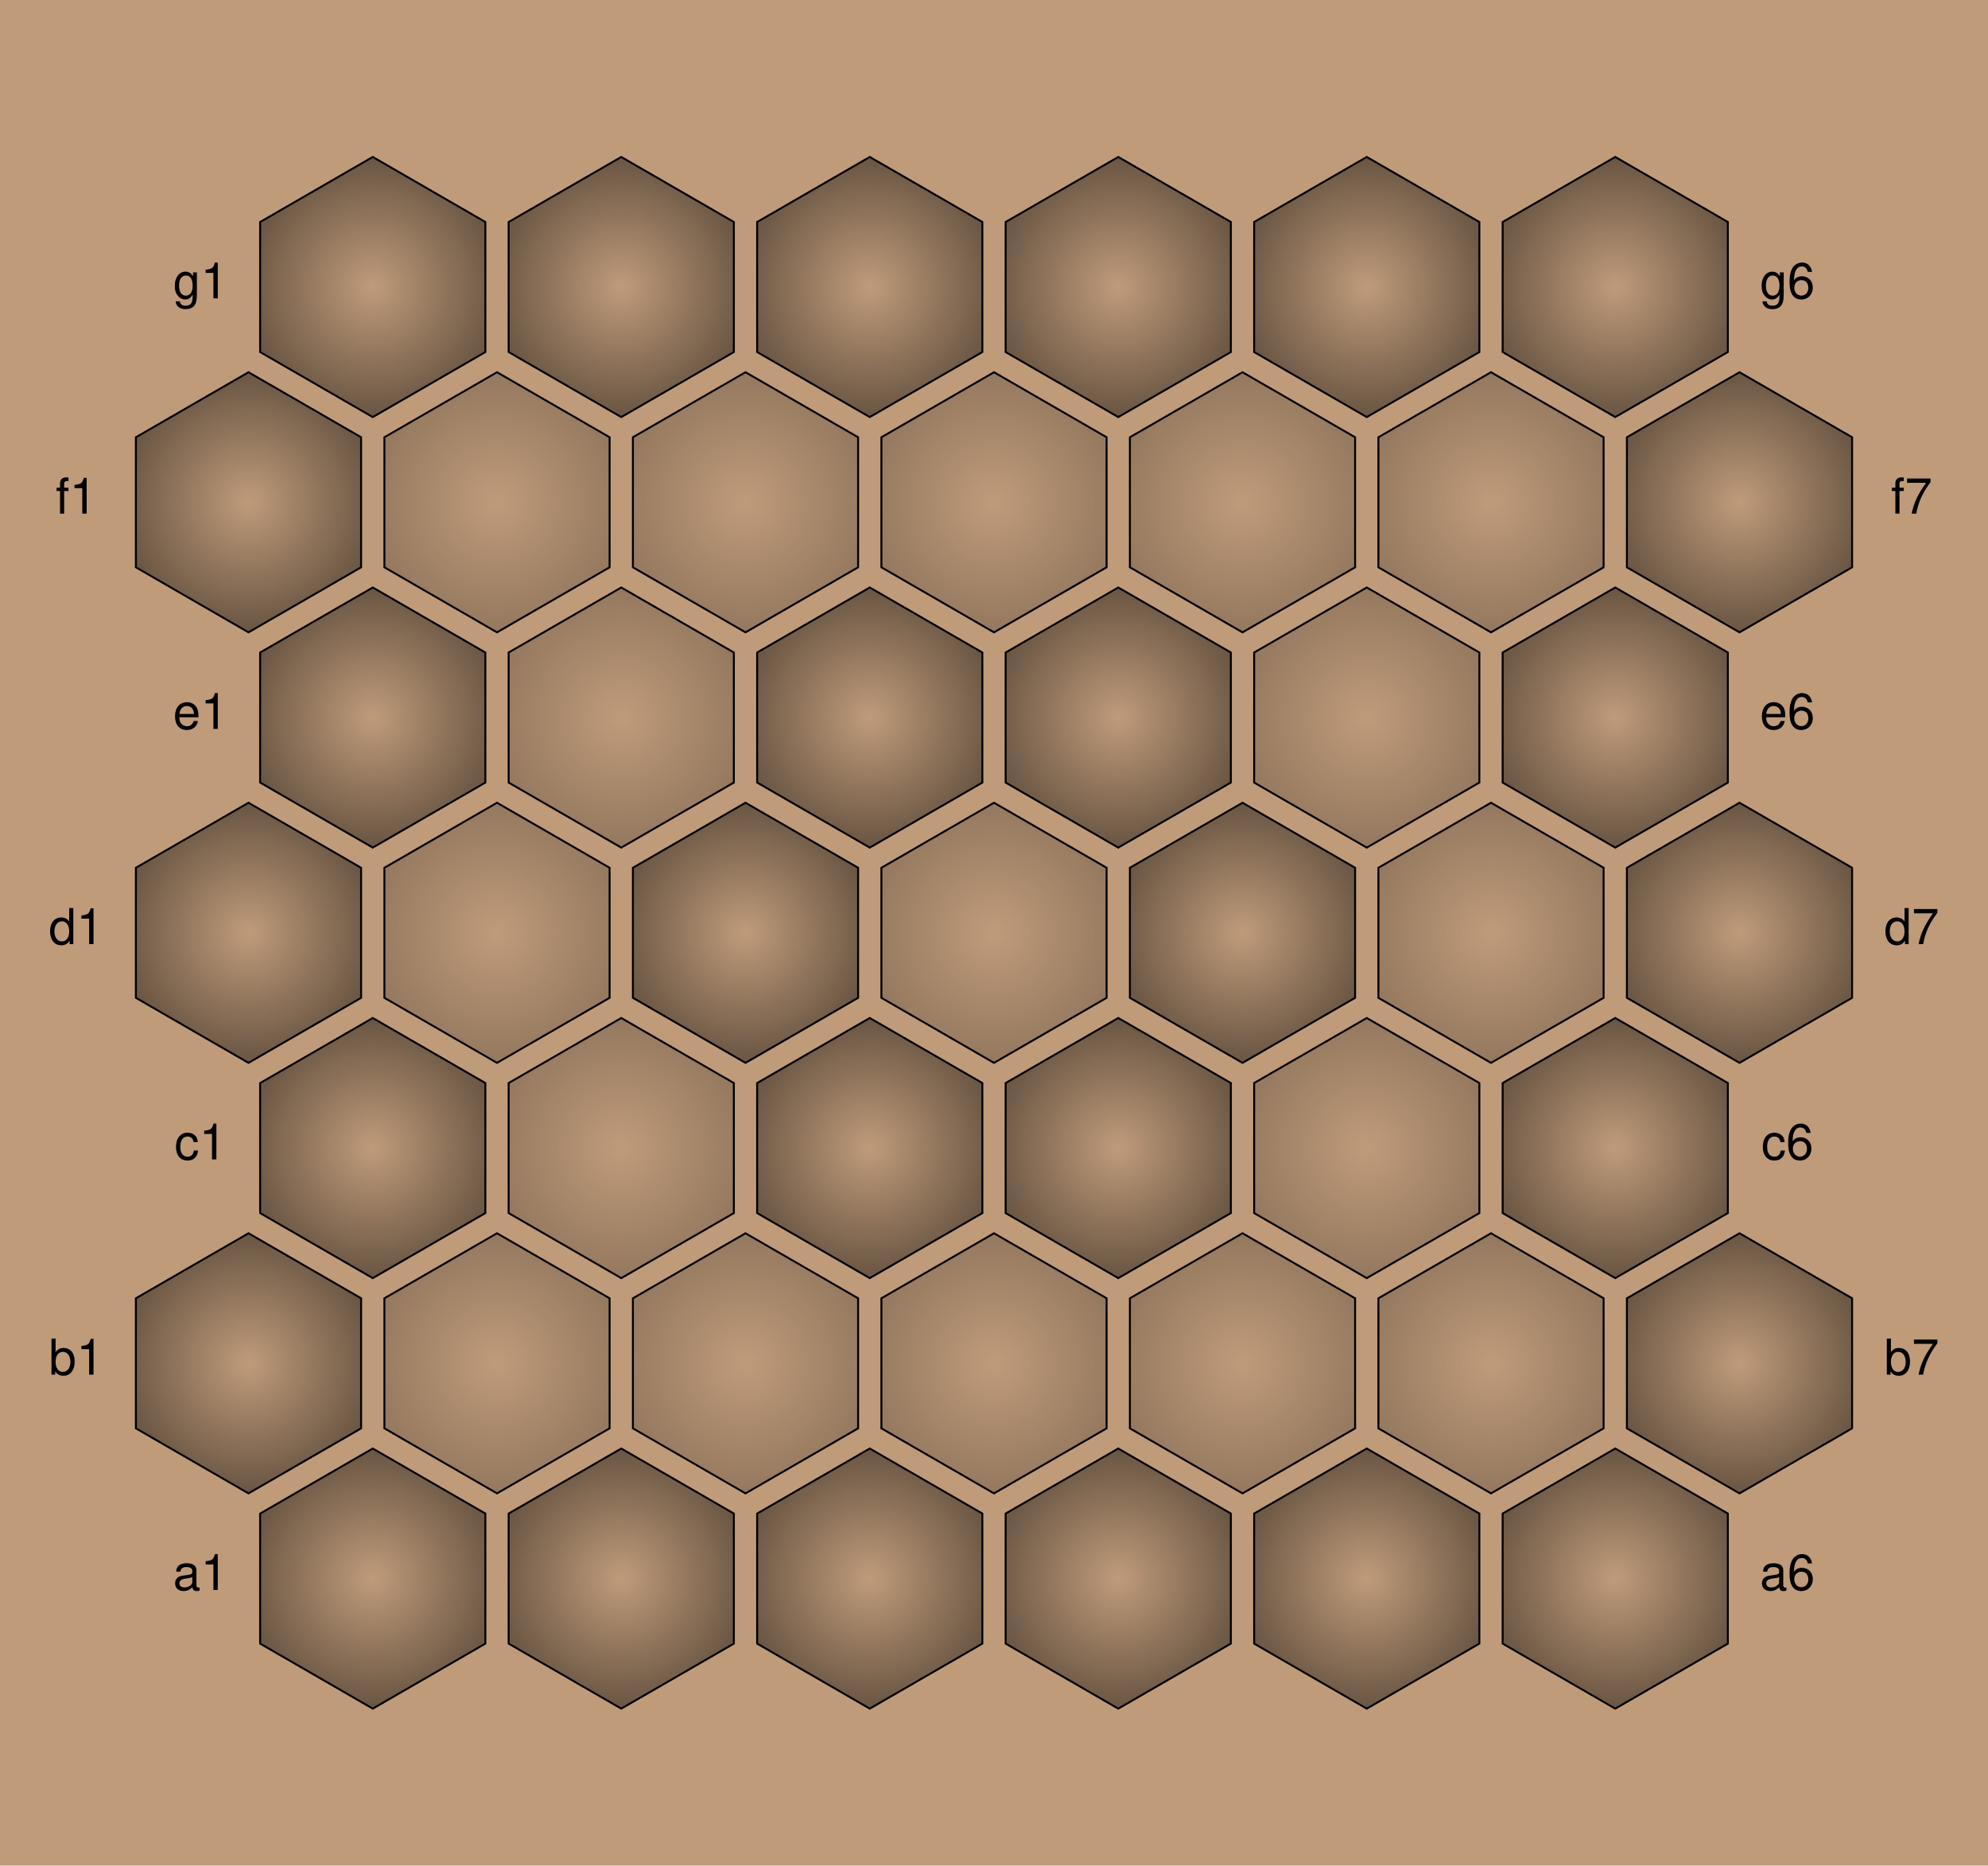
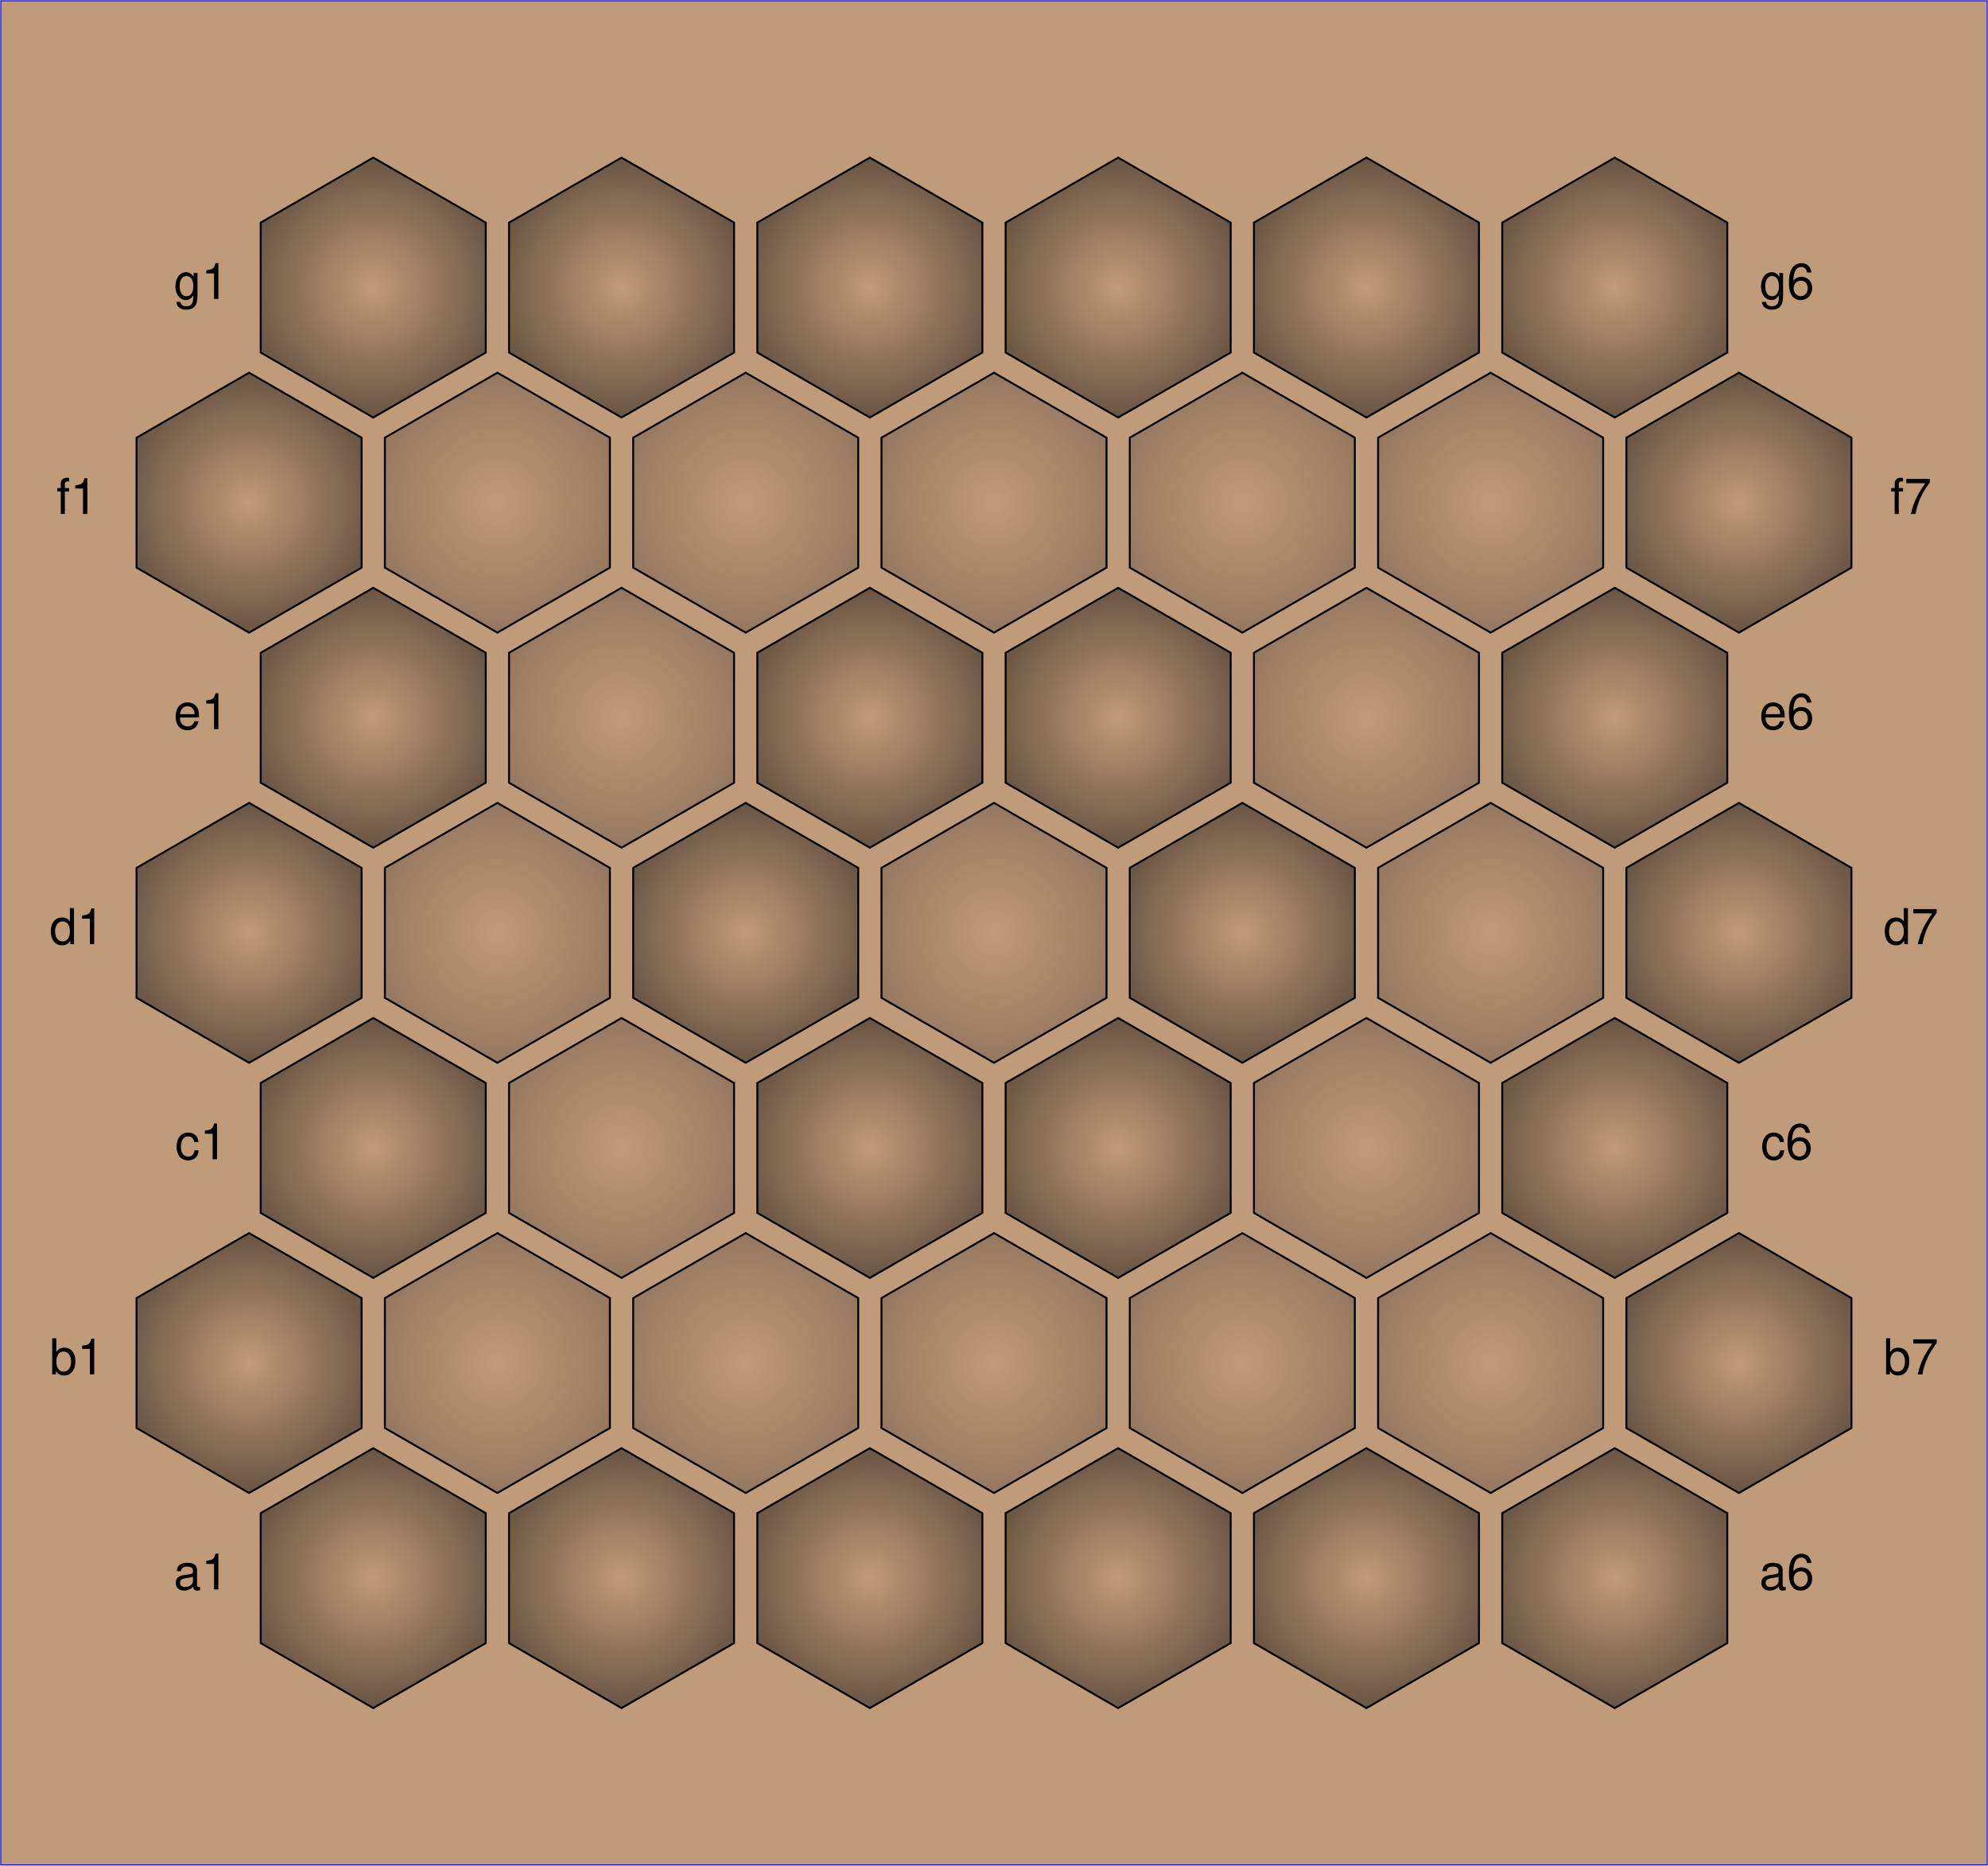
- <svg xmlns="http://www.w3.org/2000/svg" width="25.6cm" height="24.018cm" viewBox="-2048.0 -1921.422 4096 3842.843">
+ <svg xmlns="http://www.w3.org/2000/svg" width="25.62cm" height="24.038cm" viewBox="-2048.0 -1921.521 4096 3843.041">
  <defs>
-     <radialGradient cx="-1280.0" cy="1330.215" r="267.891" gradientUnits="userSpaceOnUse" id="d0">
-       <stop offset="0" stop-color="black" stop-opacity="0.0" />
-       <stop offset="1" stop-color="black" stop-opacity="0.45" />
-     </radialGradient>
-     <radialGradient cx="-768" cy="1330.215" r="267.891" gradientUnits="userSpaceOnUse" id="d1">
-       <stop offset="0" stop-color="black" stop-opacity="0.0" />
-       <stop offset="1" stop-color="black" stop-opacity="0.45" />
-     </radialGradient>
-     <radialGradient cx="-256" cy="1330.215" r="267.891" gradientUnits="userSpaceOnUse" id="d2">
-       <stop offset="0" stop-color="black" stop-opacity="0.0" />
-       <stop offset="1" stop-color="black" stop-opacity="0.45" />
-     </radialGradient>
-     <radialGradient cx="256" cy="1330.215" r="267.891" gradientUnits="userSpaceOnUse" id="d3">
-       <stop offset="0" stop-color="black" stop-opacity="0.0" />
-       <stop offset="1" stop-color="black" stop-opacity="0.45" />
-     </radialGradient>
-     <radialGradient cx="768" cy="1330.215" r="267.891" gradientUnits="userSpaceOnUse" id="d4">
-       <stop offset="0" stop-color="black" stop-opacity="0.0" />
-       <stop offset="1" stop-color="black" stop-opacity="0.45" />
-     </radialGradient>
-     <radialGradient cx="1280" cy="1330.215" r="267.891" gradientUnits="userSpaceOnUse" id="d5">
-       <stop offset="0" stop-color="black" stop-opacity="0.0" />
-       <stop offset="1" stop-color="black" stop-opacity="0.45" />
-     </radialGradient>
-     <radialGradient cx="-1536" cy="886.81" r="267.891" gradientUnits="userSpaceOnUse" id="d6">
-       <stop offset="0" stop-color="black" stop-opacity="0.0" />
-       <stop offset="1" stop-color="black" stop-opacity="0.45" />
-     </radialGradient>
-     <radialGradient cx="-1024" cy="886.81" r="267.891" gradientUnits="userSpaceOnUse" id="d7">
-       <stop offset="0" stop-color="black" stop-opacity="0.0" />
-       <stop offset="1" stop-color="black" stop-opacity="0.225" />
-     </radialGradient>
-     <radialGradient cx="-512.0" cy="886.81" r="267.891" gradientUnits="userSpaceOnUse" id="d8">
-       <stop offset="0" stop-color="black" stop-opacity="0.0" />
-       <stop offset="1" stop-color="black" stop-opacity="0.225" />
-     </radialGradient>
-     <radialGradient cx="-1.1368683772161602e-13" cy="886.81" r="267.891" gradientUnits="userSpaceOnUse" id="d9">
-       <stop offset="0" stop-color="black" stop-opacity="0.0" />
-       <stop offset="1" stop-color="black" stop-opacity="0.225" />
-     </radialGradient>
-     <radialGradient cx="512" cy="886.81" r="267.891" gradientUnits="userSpaceOnUse" id="d10">
-       <stop offset="0" stop-color="black" stop-opacity="0.0" />
-       <stop offset="1" stop-color="black" stop-opacity="0.225" />
-     </radialGradient>
-     <radialGradient cx="1024" cy="886.81" r="267.891" gradientUnits="userSpaceOnUse" id="d11">
-       <stop offset="0" stop-color="black" stop-opacity="0.0" />
-       <stop offset="1" stop-color="black" stop-opacity="0.225" />
-     </radialGradient>
-     <radialGradient cx="1536" cy="886.81" r="267.891" gradientUnits="userSpaceOnUse" id="d12">
-       <stop offset="0" stop-color="black" stop-opacity="0.0" />
-       <stop offset="1" stop-color="black" stop-opacity="0.45" />
-     </radialGradient>
-     <radialGradient cx="-1280" cy="443.405" r="267.891" gradientUnits="userSpaceOnUse" id="d13">
-       <stop offset="0" stop-color="black" stop-opacity="0.0" />
-       <stop offset="1" stop-color="black" stop-opacity="0.45" />
-     </radialGradient>
-     <radialGradient cx="-768" cy="443.405" r="267.891" gradientUnits="userSpaceOnUse" id="d14">
-       <stop offset="0" stop-color="black" stop-opacity="0.0" />
-       <stop offset="1" stop-color="black" stop-opacity="0.225" />
-     </radialGradient>
-     <radialGradient cx="-256.0" cy="443.405" r="267.891" gradientUnits="userSpaceOnUse" id="d15">
-       <stop offset="0" stop-color="black" stop-opacity="0.0" />
-       <stop offset="1" stop-color="black" stop-opacity="0.45" />
-     </radialGradient>
-     <radialGradient cx="256" cy="443.405" r="267.891" gradientUnits="userSpaceOnUse" id="d16">
-       <stop offset="0" stop-color="black" stop-opacity="0.0" />
-       <stop offset="1" stop-color="black" stop-opacity="0.45" />
-     </radialGradient>
-     <radialGradient cx="768" cy="443.405" r="267.891" gradientUnits="userSpaceOnUse" id="d17">
-       <stop offset="0" stop-color="black" stop-opacity="0.0" />
-       <stop offset="1" stop-color="black" stop-opacity="0.225" />
-     </radialGradient>
-     <radialGradient cx="1280" cy="443.405" r="267.891" gradientUnits="userSpaceOnUse" id="d18">
-       <stop offset="0" stop-color="black" stop-opacity="0.0" />
-       <stop offset="1" stop-color="black" stop-opacity="0.45" />
-     </radialGradient>
-     <radialGradient cx="-1536" cy="0.0" r="267.891" gradientUnits="userSpaceOnUse" id="d19">
-       <stop offset="0" stop-color="black" stop-opacity="0.0" />
-       <stop offset="1" stop-color="black" stop-opacity="0.45" />
-     </radialGradient>
-     <radialGradient cx="-1024" cy="0.0" r="267.891" gradientUnits="userSpaceOnUse" id="d20">
-       <stop offset="0" stop-color="black" stop-opacity="0.0" />
-       <stop offset="1" stop-color="black" stop-opacity="0.225" />
-     </radialGradient>
-     <radialGradient cx="-512" cy="0.0" r="267.891" gradientUnits="userSpaceOnUse" id="d21">
-       <stop offset="0" stop-color="black" stop-opacity="0.0" />
-       <stop offset="1" stop-color="black" stop-opacity="0.45" />
-     </radialGradient>
-     <radialGradient cx="0.0" cy="0.0" r="267.891" gradientUnits="userSpaceOnUse" id="d22">
-       <stop offset="0" stop-color="black" stop-opacity="0.0" />
-       <stop offset="1" stop-color="black" stop-opacity="0.225" />
-     </radialGradient>
-     <radialGradient cx="512" cy="0.0" r="267.891" gradientUnits="userSpaceOnUse" id="d23">
-       <stop offset="0" stop-color="black" stop-opacity="0.0" />
-       <stop offset="1" stop-color="black" stop-opacity="0.45" />
-     </radialGradient>
-     <radialGradient cx="1024" cy="0.0" r="267.891" gradientUnits="userSpaceOnUse" id="d24">
-       <stop offset="0" stop-color="black" stop-opacity="0.0" />
-       <stop offset="1" stop-color="black" stop-opacity="0.225" />
-     </radialGradient>
-     <radialGradient cx="1536" cy="0.0" r="267.891" gradientUnits="userSpaceOnUse" id="d25">
-       <stop offset="0" stop-color="black" stop-opacity="0.0" />
-       <stop offset="1" stop-color="black" stop-opacity="0.45" />
-     </radialGradient>
-     <radialGradient cx="-1280" cy="-443.405" r="267.891" gradientUnits="userSpaceOnUse" id="d26">
-       <stop offset="0" stop-color="black" stop-opacity="0.0" />
-       <stop offset="1" stop-color="black" stop-opacity="0.45" />
-     </radialGradient>
-     <radialGradient cx="-768" cy="-443.405" r="267.891" gradientUnits="userSpaceOnUse" id="d27">
-       <stop offset="0" stop-color="black" stop-opacity="0.0" />
-       <stop offset="1" stop-color="black" stop-opacity="0.225" />
-     </radialGradient>
-     <radialGradient cx="-256" cy="-443.405" r="267.891" gradientUnits="userSpaceOnUse" id="d28">
-       <stop offset="0" stop-color="black" stop-opacity="0.0" />
-       <stop offset="1" stop-color="black" stop-opacity="0.45" />
-     </radialGradient>
-     <radialGradient cx="256.0" cy="-443.405" r="267.891" gradientUnits="userSpaceOnUse" id="d29">
-       <stop offset="0" stop-color="black" stop-opacity="0.0" />
-       <stop offset="1" stop-color="black" stop-opacity="0.45" />
-     </radialGradient>
-     <radialGradient cx="768" cy="-443.405" r="267.891" gradientUnits="userSpaceOnUse" id="d30">
-       <stop offset="0" stop-color="black" stop-opacity="0.0" />
-       <stop offset="1" stop-color="black" stop-opacity="0.225" />
-     </radialGradient>
-     <radialGradient cx="1280" cy="-443.405" r="267.891" gradientUnits="userSpaceOnUse" id="d31">
-       <stop offset="0" stop-color="black" stop-opacity="0.0" />
-       <stop offset="1" stop-color="black" stop-opacity="0.45" />
-     </radialGradient>
-     <radialGradient cx="-1536" cy="-886.81" r="267.891" gradientUnits="userSpaceOnUse" id="d32">
-       <stop offset="0" stop-color="black" stop-opacity="0.0" />
-       <stop offset="1" stop-color="black" stop-opacity="0.45" />
-     </radialGradient>
-     <radialGradient cx="-1024" cy="-886.81" r="267.891" gradientUnits="userSpaceOnUse" id="d33">
-       <stop offset="0" stop-color="black" stop-opacity="0.0" />
-       <stop offset="1" stop-color="black" stop-opacity="0.225" />
-     </radialGradient>
-     <radialGradient cx="-512" cy="-886.81" r="267.891" gradientUnits="userSpaceOnUse" id="d34">
-       <stop offset="0" stop-color="black" stop-opacity="0.0" />
-       <stop offset="1" stop-color="black" stop-opacity="0.225" />
-     </radialGradient>
-     <radialGradient cx="1.1368683772161602e-13" cy="-886.81" r="267.891" gradientUnits="userSpaceOnUse" id="d35">
-       <stop offset="0" stop-color="black" stop-opacity="0.0" />
-       <stop offset="1" stop-color="black" stop-opacity="0.225" />
-     </radialGradient>
-     <radialGradient cx="512.0" cy="-886.81" r="267.891" gradientUnits="userSpaceOnUse" id="d36">
-       <stop offset="0" stop-color="black" stop-opacity="0.0" />
-       <stop offset="1" stop-color="black" stop-opacity="0.225" />
-     </radialGradient>
-     <radialGradient cx="1024" cy="-886.81" r="267.891" gradientUnits="userSpaceOnUse" id="d37">
-       <stop offset="0" stop-color="black" stop-opacity="0.0" />
-       <stop offset="1" stop-color="black" stop-opacity="0.225" />
-     </radialGradient>
-     <radialGradient cx="1536" cy="-886.81" r="267.891" gradientUnits="userSpaceOnUse" id="d38">
-       <stop offset="0" stop-color="black" stop-opacity="0.0" />
-       <stop offset="1" stop-color="black" stop-opacity="0.45" />
-     </radialGradient>
-     <radialGradient cx="-1280" cy="-1330.215" r="267.891" gradientUnits="userSpaceOnUse" id="d39">
-       <stop offset="0" stop-color="black" stop-opacity="0.0" />
-       <stop offset="1" stop-color="black" stop-opacity="0.45" />
-     </radialGradient>
-     <radialGradient cx="-768" cy="-1330.215" r="267.891" gradientUnits="userSpaceOnUse" id="d40">
-       <stop offset="0" stop-color="black" stop-opacity="0.0" />
-       <stop offset="1" stop-color="black" stop-opacity="0.45" />
-     </radialGradient>
-     <radialGradient cx="-256" cy="-1330.215" r="267.891" gradientUnits="userSpaceOnUse" id="d41">
-       <stop offset="0" stop-color="black" stop-opacity="0.0" />
-       <stop offset="1" stop-color="black" stop-opacity="0.45" />
-     </radialGradient>
-     <radialGradient cx="256" cy="-1330.215" r="267.891" gradientUnits="userSpaceOnUse" id="d42">
-       <stop offset="0" stop-color="black" stop-opacity="0.0" />
-       <stop offset="1" stop-color="black" stop-opacity="0.45" />
-     </radialGradient>
-     <radialGradient cx="768" cy="-1330.215" r="267.891" gradientUnits="userSpaceOnUse" id="d43">
-       <stop offset="0" stop-color="black" stop-opacity="0.0" />
-       <stop offset="1" stop-color="black" stop-opacity="0.45" />
-     </radialGradient>
-     <radialGradient cx="1280.0" cy="-1330.215" r="267.891" gradientUnits="userSpaceOnUse" id="d44">
-       <stop offset="0" stop-color="black" stop-opacity="0.0" />
-       <stop offset="1" stop-color="black" stop-opacity="0.45" />
+     <radialGradient cx="-1279.001" cy="1329.177" r="267.681" gradientUnits="userSpaceOnUse" id="d0">
+       <stop offset="0" stop-color="rgb(0,0,0)" stop-opacity="0.0" />
+       <stop offset="1" stop-color="rgb(0,0,0)" stop-opacity="0.45" />
+     </radialGradient>
+     <radialGradient cx="-767.4" cy="1329.177" r="267.681" gradientUnits="userSpaceOnUse" id="d1">
+       <stop offset="0" stop-color="rgb(0,0,0)" stop-opacity="0.0" />
+       <stop offset="1" stop-color="rgb(0,0,0)" stop-opacity="0.45" />
+     </radialGradient>
+     <radialGradient cx="-255.8" cy="1329.177" r="267.681" gradientUnits="userSpaceOnUse" id="d2">
+       <stop offset="0" stop-color="rgb(0,0,0)" stop-opacity="0.0" />
+       <stop offset="1" stop-color="rgb(0,0,0)" stop-opacity="0.45" />
+     </radialGradient>
+     <radialGradient cx="255.8" cy="1329.177" r="267.681" gradientUnits="userSpaceOnUse" id="d3">
+       <stop offset="0" stop-color="rgb(0,0,0)" stop-opacity="0.0" />
+       <stop offset="1" stop-color="rgb(0,0,0)" stop-opacity="0.45" />
+     </radialGradient>
+     <radialGradient cx="767.4" cy="1329.177" r="267.681" gradientUnits="userSpaceOnUse" id="d4">
+       <stop offset="0" stop-color="rgb(0,0,0)" stop-opacity="0.0" />
+       <stop offset="1" stop-color="rgb(0,0,0)" stop-opacity="0.45" />
+     </radialGradient>
+     <radialGradient cx="1279.001" cy="1329.177" r="267.681" gradientUnits="userSpaceOnUse" id="d5">
+       <stop offset="0" stop-color="rgb(0,0,0)" stop-opacity="0.0" />
+       <stop offset="1" stop-color="rgb(0,0,0)" stop-opacity="0.45" />
+     </radialGradient>
+     <radialGradient cx="-1534.801" cy="886.118" r="267.681" gradientUnits="userSpaceOnUse" id="d6">
+       <stop offset="0" stop-color="rgb(0,0,0)" stop-opacity="0.0" />
+       <stop offset="1" stop-color="rgb(0,0,0)" stop-opacity="0.45" />
+     </radialGradient>
+     <radialGradient cx="-1023.201" cy="886.118" r="267.681" gradientUnits="userSpaceOnUse" id="d7">
+       <stop offset="0" stop-color="rgb(0,0,0)" stop-opacity="0.0" />
+       <stop offset="1" stop-color="rgb(0,0,0)" stop-opacity="0.225" />
+     </radialGradient>
+     <radialGradient cx="-511.6" cy="886.118" r="267.681" gradientUnits="userSpaceOnUse" id="d8">
+       <stop offset="0" stop-color="rgb(0,0,0)" stop-opacity="0.0" />
+       <stop offset="1" stop-color="rgb(0,0,0)" stop-opacity="0.225" />
+     </radialGradient>
+     <radialGradient cx="-1.1359808921441725e-13" cy="886.118" r="267.681" gradientUnits="userSpaceOnUse" id="d9">
+       <stop offset="0" stop-color="rgb(0,0,0)" stop-opacity="0.0" />
+       <stop offset="1" stop-color="rgb(0,0,0)" stop-opacity="0.225" />
+     </radialGradient>
+     <radialGradient cx="511.6" cy="886.118" r="267.681" gradientUnits="userSpaceOnUse" id="d10">
+       <stop offset="0" stop-color="rgb(0,0,0)" stop-opacity="0.0" />
+       <stop offset="1" stop-color="rgb(0,0,0)" stop-opacity="0.225" />
+     </radialGradient>
+     <radialGradient cx="1023.201" cy="886.118" r="267.681" gradientUnits="userSpaceOnUse" id="d11">
+       <stop offset="0" stop-color="rgb(0,0,0)" stop-opacity="0.0" />
+       <stop offset="1" stop-color="rgb(0,0,0)" stop-opacity="0.225" />
+     </radialGradient>
+     <radialGradient cx="1534.801" cy="886.118" r="267.681" gradientUnits="userSpaceOnUse" id="d12">
+       <stop offset="0" stop-color="rgb(0,0,0)" stop-opacity="0.0" />
+       <stop offset="1" stop-color="rgb(0,0,0)" stop-opacity="0.45" />
+     </radialGradient>
+     <radialGradient cx="-1279.001" cy="443.059" r="267.681" gradientUnits="userSpaceOnUse" id="d13">
+       <stop offset="0" stop-color="rgb(0,0,0)" stop-opacity="0.0" />
+       <stop offset="1" stop-color="rgb(0,0,0)" stop-opacity="0.45" />
+     </radialGradient>
+     <radialGradient cx="-767.4" cy="443.059" r="267.681" gradientUnits="userSpaceOnUse" id="d14">
+       <stop offset="0" stop-color="rgb(0,0,0)" stop-opacity="0.0" />
+       <stop offset="1" stop-color="rgb(0,0,0)" stop-opacity="0.225" />
+     </radialGradient>
+     <radialGradient cx="-255.8" cy="443.059" r="267.681" gradientUnits="userSpaceOnUse" id="d15">
+       <stop offset="0" stop-color="rgb(0,0,0)" stop-opacity="0.0" />
+       <stop offset="1" stop-color="rgb(0,0,0)" stop-opacity="0.45" />
+     </radialGradient>
+     <radialGradient cx="255.8" cy="443.059" r="267.681" gradientUnits="userSpaceOnUse" id="d16">
+       <stop offset="0" stop-color="rgb(0,0,0)" stop-opacity="0.0" />
+       <stop offset="1" stop-color="rgb(0,0,0)" stop-opacity="0.45" />
+     </radialGradient>
+     <radialGradient cx="767.4" cy="443.059" r="267.681" gradientUnits="userSpaceOnUse" id="d17">
+       <stop offset="0" stop-color="rgb(0,0,0)" stop-opacity="0.0" />
+       <stop offset="1" stop-color="rgb(0,0,0)" stop-opacity="0.225" />
+     </radialGradient>
+     <radialGradient cx="1279.001" cy="443.059" r="267.681" gradientUnits="userSpaceOnUse" id="d18">
+       <stop offset="0" stop-color="rgb(0,0,0)" stop-opacity="0.0" />
+       <stop offset="1" stop-color="rgb(0,0,0)" stop-opacity="0.45" />
+     </radialGradient>
+     <radialGradient cx="-1534.801" cy="0.0" r="267.681" gradientUnits="userSpaceOnUse" id="d19">
+       <stop offset="0" stop-color="rgb(0,0,0)" stop-opacity="0.0" />
+       <stop offset="1" stop-color="rgb(0,0,0)" stop-opacity="0.45" />
+     </radialGradient>
+     <radialGradient cx="-1023.201" cy="0.0" r="267.681" gradientUnits="userSpaceOnUse" id="d20">
+       <stop offset="0" stop-color="rgb(0,0,0)" stop-opacity="0.0" />
+       <stop offset="1" stop-color="rgb(0,0,0)" stop-opacity="0.225" />
+     </radialGradient>
+     <radialGradient cx="-511.6" cy="0.0" r="267.681" gradientUnits="userSpaceOnUse" id="d21">
+       <stop offset="0" stop-color="rgb(0,0,0)" stop-opacity="0.0" />
+       <stop offset="1" stop-color="rgb(0,0,0)" stop-opacity="0.45" />
+     </radialGradient>
+     <radialGradient cx="0.0" cy="0.0" r="267.681" gradientUnits="userSpaceOnUse" id="d22">
+       <stop offset="0" stop-color="rgb(0,0,0)" stop-opacity="0.0" />
+       <stop offset="1" stop-color="rgb(0,0,0)" stop-opacity="0.225" />
+     </radialGradient>
+     <radialGradient cx="511.6" cy="0.0" r="267.681" gradientUnits="userSpaceOnUse" id="d23">
+       <stop offset="0" stop-color="rgb(0,0,0)" stop-opacity="0.0" />
+       <stop offset="1" stop-color="rgb(0,0,0)" stop-opacity="0.45" />
+     </radialGradient>
+     <radialGradient cx="1023.201" cy="0.0" r="267.681" gradientUnits="userSpaceOnUse" id="d24">
+       <stop offset="0" stop-color="rgb(0,0,0)" stop-opacity="0.0" />
+       <stop offset="1" stop-color="rgb(0,0,0)" stop-opacity="0.225" />
+     </radialGradient>
+     <radialGradient cx="1534.801" cy="0.0" r="267.681" gradientUnits="userSpaceOnUse" id="d25">
+       <stop offset="0" stop-color="rgb(0,0,0)" stop-opacity="0.0" />
+       <stop offset="1" stop-color="rgb(0,0,0)" stop-opacity="0.45" />
+     </radialGradient>
+     <radialGradient cx="-1279.001" cy="-443.059" r="267.681" gradientUnits="userSpaceOnUse" id="d26">
+       <stop offset="0" stop-color="rgb(0,0,0)" stop-opacity="0.0" />
+       <stop offset="1" stop-color="rgb(0,0,0)" stop-opacity="0.45" />
+     </radialGradient>
+     <radialGradient cx="-767.4" cy="-443.059" r="267.681" gradientUnits="userSpaceOnUse" id="d27">
+       <stop offset="0" stop-color="rgb(0,0,0)" stop-opacity="0.0" />
+       <stop offset="1" stop-color="rgb(0,0,0)" stop-opacity="0.225" />
+     </radialGradient>
+     <radialGradient cx="-255.8" cy="-443.059" r="267.681" gradientUnits="userSpaceOnUse" id="d28">
+       <stop offset="0" stop-color="rgb(0,0,0)" stop-opacity="0.0" />
+       <stop offset="1" stop-color="rgb(0,0,0)" stop-opacity="0.45" />
+     </radialGradient>
+     <radialGradient cx="255.8" cy="-443.059" r="267.681" gradientUnits="userSpaceOnUse" id="d29">
+       <stop offset="0" stop-color="rgb(0,0,0)" stop-opacity="0.0" />
+       <stop offset="1" stop-color="rgb(0,0,0)" stop-opacity="0.45" />
+     </radialGradient>
+     <radialGradient cx="767.4" cy="-443.059" r="267.681" gradientUnits="userSpaceOnUse" id="d30">
+       <stop offset="0" stop-color="rgb(0,0,0)" stop-opacity="0.0" />
+       <stop offset="1" stop-color="rgb(0,0,0)" stop-opacity="0.225" />
+     </radialGradient>
+     <radialGradient cx="1279.001" cy="-443.059" r="267.681" gradientUnits="userSpaceOnUse" id="d31">
+       <stop offset="0" stop-color="rgb(0,0,0)" stop-opacity="0.0" />
+       <stop offset="1" stop-color="rgb(0,0,0)" stop-opacity="0.45" />
+     </radialGradient>
+     <radialGradient cx="-1534.801" cy="-886.118" r="267.681" gradientUnits="userSpaceOnUse" id="d32">
+       <stop offset="0" stop-color="rgb(0,0,0)" stop-opacity="0.0" />
+       <stop offset="1" stop-color="rgb(0,0,0)" stop-opacity="0.45" />
+     </radialGradient>
+     <radialGradient cx="-1023.201" cy="-886.118" r="267.681" gradientUnits="userSpaceOnUse" id="d33">
+       <stop offset="0" stop-color="rgb(0,0,0)" stop-opacity="0.0" />
+       <stop offset="1" stop-color="rgb(0,0,0)" stop-opacity="0.225" />
+     </radialGradient>
+     <radialGradient cx="-511.6" cy="-886.118" r="267.681" gradientUnits="userSpaceOnUse" id="d34">
+       <stop offset="0" stop-color="rgb(0,0,0)" stop-opacity="0.0" />
+       <stop offset="1" stop-color="rgb(0,0,0)" stop-opacity="0.225" />
+     </radialGradient>
+     <radialGradient cx="1.1359808921441725e-13" cy="-886.118" r="267.681" gradientUnits="userSpaceOnUse" id="d35">
+       <stop offset="0" stop-color="rgb(0,0,0)" stop-opacity="0.0" />
+       <stop offset="1" stop-color="rgb(0,0,0)" stop-opacity="0.225" />
+     </radialGradient>
+     <radialGradient cx="511.6" cy="-886.118" r="267.681" gradientUnits="userSpaceOnUse" id="d36">
+       <stop offset="0" stop-color="rgb(0,0,0)" stop-opacity="0.0" />
+       <stop offset="1" stop-color="rgb(0,0,0)" stop-opacity="0.225" />
+     </radialGradient>
+     <radialGradient cx="1023.201" cy="-886.118" r="267.681" gradientUnits="userSpaceOnUse" id="d37">
+       <stop offset="0" stop-color="rgb(0,0,0)" stop-opacity="0.0" />
+       <stop offset="1" stop-color="rgb(0,0,0)" stop-opacity="0.225" />
+     </radialGradient>
+     <radialGradient cx="1534.801" cy="-886.118" r="267.681" gradientUnits="userSpaceOnUse" id="d38">
+       <stop offset="0" stop-color="rgb(0,0,0)" stop-opacity="0.0" />
+       <stop offset="1" stop-color="rgb(0,0,0)" stop-opacity="0.45" />
+     </radialGradient>
+     <radialGradient cx="-1279.001" cy="-1329.177" r="267.681" gradientUnits="userSpaceOnUse" id="d39">
+       <stop offset="0" stop-color="rgb(0,0,0)" stop-opacity="0.0" />
+       <stop offset="1" stop-color="rgb(0,0,0)" stop-opacity="0.45" />
+     </radialGradient>
+     <radialGradient cx="-767.4" cy="-1329.177" r="267.681" gradientUnits="userSpaceOnUse" id="d40">
+       <stop offset="0" stop-color="rgb(0,0,0)" stop-opacity="0.0" />
+       <stop offset="1" stop-color="rgb(0,0,0)" stop-opacity="0.45" />
+     </radialGradient>
+     <radialGradient cx="-255.8" cy="-1329.177" r="267.681" gradientUnits="userSpaceOnUse" id="d41">
+       <stop offset="0" stop-color="rgb(0,0,0)" stop-opacity="0.0" />
+       <stop offset="1" stop-color="rgb(0,0,0)" stop-opacity="0.45" />
+     </radialGradient>
+     <radialGradient cx="255.8" cy="-1329.177" r="267.681" gradientUnits="userSpaceOnUse" id="d42">
+       <stop offset="0" stop-color="rgb(0,0,0)" stop-opacity="0.0" />
+       <stop offset="1" stop-color="rgb(0,0,0)" stop-opacity="0.45" />
+     </radialGradient>
+     <radialGradient cx="767.4" cy="-1329.177" r="267.681" gradientUnits="userSpaceOnUse" id="d43">
+       <stop offset="0" stop-color="rgb(0,0,0)" stop-opacity="0.0" />
+       <stop offset="1" stop-color="rgb(0,0,0)" stop-opacity="0.45" />
+     </radialGradient>
+     <radialGradient cx="1279.001" cy="-1329.177" r="267.681" gradientUnits="userSpaceOnUse" id="d44">
+       <stop offset="0" stop-color="rgb(0,0,0)" stop-opacity="0.0" />
+       <stop offset="1" stop-color="rgb(0,0,0)" stop-opacity="0.45" />
    </radialGradient>
  </defs>
-   <rect x="-2048.0" y="-1921.422" width="4096" height="3842.843" fill="#BF9B7A" />
-   <path d="M-1048.0,1196.27 L-1280.0,1062.324 L-1512.0,1196.27 L-1512.0,1464.16 L-1280.0,1598.106 L-1048.0,1464.16 Z" fill="url(#d0)" stroke="black" stroke-width="4" />
-   <text x="-1634.724" y="1330.215" font-size="102" font-family="Helvetica" fill="black" text-anchor="middle" dominant-baseline="central">a1</text>
-   <path d="M-536,1196.27 L-768,1062.324 L-1000.0,1196.27 L-1000,1464.16 L-768,1598.106 L-536,1464.16 Z" fill="url(#d1)" stroke="black" stroke-width="4" />
-   <path d="M-24,1196.27 L-256,1062.324 L-488,1196.27 L-488,1464.16 L-256,1598.106 L-24,1464.16 Z" fill="url(#d2)" stroke="black" stroke-width="4" />
-   <path d="M488,1196.27 L256,1062.324 L24,1196.27 L24,1464.16 L256,1598.106 L488,1464.16 Z" fill="url(#d3)" stroke="black" stroke-width="4" />
-   <path d="M1000,1196.27 L768,1062.324 L536,1196.27 L536,1464.16 L768,1598.106 L1000,1464.16 Z" fill="url(#d4)" stroke="black" stroke-width="4" />
-   <path d="M1512,1196.27 L1280,1062.324 L1048,1196.27 L1048,1464.16 L1280,1598.106 L1512,1464.16 Z" fill="url(#d5)" stroke="black" stroke-width="4" />
-   <text x="1634.724" y="1330.215" font-size="102" font-family="Helvetica" fill="black" text-anchor="middle" dominant-baseline="central">a6</text>
-   <path d="M-1304,752.865 L-1536,618.919 L-1768,752.865 L-1768,1020.755 L-1536,1154.701 L-1304.0,1020.755 Z" fill="url(#d6)" stroke="black" stroke-width="4" />
-   <text x="-1890.724" y="886.81" font-size="102" font-family="Helvetica" fill="black" text-anchor="middle" dominant-baseline="central">b1</text>
-   <path d="M-792,752.865 L-1024,618.919 L-1256,752.865 L-1256.0,1020.755 L-1024,1154.701 L-792.0,1020.755 Z" fill="url(#d7)" stroke="black" stroke-width="4" />
-   <path d="M-280.0,752.865 L-512.0,618.919 L-744,752.865 L-744.0,1020.755 L-512.0,1154.701 L-280,1020.755 Z" fill="url(#d8)" stroke="black" stroke-width="4" />
-   <path d="M232,752.865 L-9.728327402933747e-14,618.919 L-232,752.865 L-232,1020.755 L-1.628975287984517e-13,1154.701 L232,1020.755 Z" fill="url(#d9)" stroke="black" stroke-width="4" />
-   <path d="M744,752.865 L512,618.919 L280,752.865 L280,1020.755 L512,1154.701 L744,1020.755 Z" fill="url(#d10)" stroke="black" stroke-width="4" />
-   <path d="M1256,752.865 L1024,618.919 L792,752.865 L792,1020.755 L1024,1154.701 L1256,1020.755 Z" fill="url(#d11)" stroke="black" stroke-width="4" />
-   <path d="M1768,752.865 L1536,618.919 L1304,752.865 L1304,1020.755 L1536,1154.701 L1768,1020.755 Z" fill="url(#d12)" stroke="black" stroke-width="4" />
-   <text x="1890.724" y="886.81" font-size="102" font-family="Helvetica" fill="black" text-anchor="middle" dominant-baseline="central">b7</text>
-   <path d="M-1048,309.46 L-1280,175.514 L-1512,309.46 L-1512,577.35 L-1280,711.296 L-1048.0,577.35 Z" fill="url(#d13)" stroke="black" stroke-width="4" />
-   <text x="-1634.724" y="443.405" font-size="102" font-family="Helvetica" fill="black" text-anchor="middle" dominant-baseline="central">c1</text>
-   <path d="M-536,309.46 L-768,175.514 L-1000,309.46 L-1000,577.35 L-768,711.296 L-536.0,577.35 Z" fill="url(#d14)" stroke="black" stroke-width="4" />
-   <path d="M-24,309.46 L-256,175.514 L-488,309.46 L-488.0,577.35 L-256,711.296 L-24,577.35 Z" fill="url(#d15)" stroke="black" stroke-width="4" />
-   <path d="M488,309.46 L256,175.514 L24.0,309.46 L24,577.35 L256,711.296 L488,577.35 Z" fill="url(#d16)" stroke="black" stroke-width="4" />
-   <path d="M1000,309.46 L768,175.514 L536.0,309.46 L536,577.35 L768,711.296 L1000,577.35 Z" fill="url(#d17)" stroke="black" stroke-width="4" />
-   <path d="M1512,309.46 L1280,175.514 L1048,309.46 L1048,577.35 L1280,711.296 L1512,577.35 Z" fill="url(#d18)" stroke="black" stroke-width="4" />
-   <text x="1634.724" y="443.405" font-size="102" font-family="Helvetica" fill="black" text-anchor="middle" dominant-baseline="central">c6</text>
-   <path d="M-1304,-133.945 L-1536,-267.891 L-1768,-133.945 L-1768,133.945 L-1536,267.891 L-1304.0,133.945 Z" fill="url(#d19)" stroke="black" stroke-width="4" />
-   <text x="-1890.724" y="0.0" font-size="102" font-family="Helvetica" fill="black" text-anchor="middle" dominant-baseline="central">d1</text>
-   <path d="M-792,-133.945 L-1024,-267.891 L-1256,-133.945 L-1256.0,133.945 L-1024,267.891 L-792.0,133.945 Z" fill="url(#d20)" stroke="black" stroke-width="4" />
-   <path d="M-280.0,-133.945 L-512,-267.891 L-744,-133.945 L-744.0,133.945 L-512.0,267.891 L-280,133.945 Z" fill="url(#d21)" stroke="black" stroke-width="4" />
-   <path d="M232,-133.945 L1.6403563692278557e-14,-267.891 L-232,-133.945 L-232.0,133.945 L-4.921069107683567e-14,267.891 L232,133.945 Z" fill="url(#d22)" stroke="black" stroke-width="4" />
-   <path d="M744,-133.945 L512,-267.891 L280.0,-133.945 L280,133.945 L512,267.891 L744,133.945 Z" fill="url(#d23)" stroke="black" stroke-width="4" />
-   <path d="M1256,-133.945 L1024,-267.891 L792.0,-133.945 L792,133.945 L1024,267.891 L1256,133.945 Z" fill="url(#d24)" stroke="black" stroke-width="4" />
-   <path d="M1768,-133.945 L1536,-267.891 L1304,-133.945 L1304,133.945 L1536,267.891 L1768,133.945 Z" fill="url(#d25)" stroke="black" stroke-width="4" />
-   <text x="1890.724" y="0.0" font-size="102" font-family="Helvetica" fill="black" text-anchor="middle" dominant-baseline="central">d7</text>
-   <path d="M-1048,-577.35 L-1280,-711.296 L-1512,-577.35 L-1512,-309.46 L-1280,-175.514 L-1048.0,-309.46 Z" fill="url(#d26)" stroke="black" stroke-width="4" />
-   <text x="-1634.724" y="-443.405" font-size="102" font-family="Helvetica" fill="black" text-anchor="middle" dominant-baseline="central">e1</text>
-   <path d="M-536,-577.35 L-768,-711.296 L-1000,-577.35 L-1000,-309.46 L-768,-175.514 L-536.0,-309.46 Z" fill="url(#d27)" stroke="black" stroke-width="4" />
-   <path d="M-24,-577.35 L-256,-711.296 L-488,-577.35 L-488,-309.46 L-256,-175.514 L-24,-309.46 Z" fill="url(#d28)" stroke="black" stroke-width="4" />
-   <path d="M488.0,-577.35 L256.0,-711.296 L24,-577.35 L24.0,-309.46 L256,-175.514 L488,-309.46 Z" fill="url(#d29)" stroke="black" stroke-width="4" />
-   <path d="M1000,-577.35 L768,-711.296 L536.0,-577.35 L536,-309.46 L768,-175.514 L1000,-309.46 Z" fill="url(#d30)" stroke="black" stroke-width="4" />
-   <path d="M1512,-577.35 L1280,-711.296 L1048,-577.35 L1048,-309.46 L1280,-175.514 L1512,-309.46 Z" fill="url(#d31)" stroke="black" stroke-width="4" />
-   <text x="1634.724" y="-443.405" font-size="102" font-family="Helvetica" fill="black" text-anchor="middle" dominant-baseline="central">e6</text>
-   <path d="M-1304,-1020.755 L-1536,-1154.701 L-1768,-1020.755 L-1768,-752.865 L-1536,-618.919 L-1304.0,-752.865 Z" fill="url(#d32)" stroke="black" stroke-width="4" />
-   <text x="-1890.724" y="-886.81" font-size="102" font-family="Helvetica" fill="black" text-anchor="middle" dominant-baseline="central">f1</text>
-   <path d="M-792,-1020.755 L-1024,-1154.701 L-1256,-1020.755 L-1256,-752.865 L-1024,-618.919 L-792,-752.865 Z" fill="url(#d33)" stroke="black" stroke-width="4" />
-   <path d="M-280,-1020.755 L-512,-1154.701 L-744,-1020.755 L-744,-752.865 L-512,-618.919 L-280,-752.865 Z" fill="url(#d34)" stroke="black" stroke-width="4" />
-   <path d="M232,-1020.755 L1.3009040141389457e-13,-1154.701 L-232,-1020.755 L-232,-752.865 L6.447614664478034e-14,-618.919 L232.0,-752.865 Z" fill="url(#d35)" stroke="black" stroke-width="4" />
-   <path d="M744.0,-1020.755 L512.0,-1154.701 L280,-1020.755 L280.0,-752.865 L512,-618.919 L744,-752.865 Z" fill="url(#d36)" stroke="black" stroke-width="4" />
-   <path d="M1256,-1020.755 L1024,-1154.701 L792.0,-1020.755 L792,-752.865 L1024,-618.919 L1256,-752.865 Z" fill="url(#d37)" stroke="black" stroke-width="4" />
-   <path d="M1768,-1020.755 L1536,-1154.701 L1304,-1020.755 L1304,-752.865 L1536,-618.919 L1768,-752.865 Z" fill="url(#d38)" stroke="black" stroke-width="4" />
-   <text x="1890.724" y="-886.81" font-size="102" font-family="Helvetica" fill="black" text-anchor="middle" dominant-baseline="central">f7</text>
-   <path d="M-1048,-1464.16 L-1280,-1598.106 L-1512,-1464.16 L-1512,-1196.27 L-1280,-1062.324 L-1048,-1196.27 Z" fill="url(#d39)" stroke="black" stroke-width="4" />
-   <text x="-1634.724" y="-1330.215" font-size="102" font-family="Helvetica" fill="black" text-anchor="middle" dominant-baseline="central">g1</text>
-   <path d="M-536,-1464.16 L-768,-1598.106 L-1000,-1464.16 L-1000,-1196.27 L-768,-1062.324 L-536,-1196.27 Z" fill="url(#d40)" stroke="black" stroke-width="4" />
-   <path d="M-24,-1464.16 L-256,-1598.106 L-488,-1464.16 L-488,-1196.27 L-256,-1062.324 L-24,-1196.27 Z" fill="url(#d41)" stroke="black" stroke-width="4" />
-   <path d="M488,-1464.16 L256,-1598.106 L24,-1464.16 L24,-1196.27 L256,-1062.324 L488,-1196.27 Z" fill="url(#d42)" stroke="black" stroke-width="4" />
-   <path d="M1000,-1464.16 L768,-1598.106 L536,-1464.16 L536,-1196.27 L768,-1062.324 L1000.0,-1196.27 Z" fill="url(#d43)" stroke="black" stroke-width="4" />
-   <path d="M1512.0,-1464.16 L1280.0,-1598.106 L1048.0,-1464.16 L1048.0,-1196.27 L1280.0,-1062.324 L1512.0,-1196.27 Z" fill="url(#d44)" stroke="black" stroke-width="4" />
-   <text x="1634.724" y="-1330.215" font-size="102" font-family="Helvetica" fill="black" text-anchor="middle" dominant-baseline="central">g6</text>
+   <rect x="-2046.401" y="-1919.922" width="4092.802" height="3839.844" fill="#BF9B7A" stroke="rgb(0,0,255)" stroke-width="2" />
+   <path d="M-1047.182,1195.336 L-1279.001,1061.495 L-1510.82,1195.336 L-1510.82,1463.017 L-1279.001,1596.858 L-1047.182,1463.017 Z" fill="url(#d0)" stroke="rgb(0,0,0)" stroke-width="3.997" />
+   <text x="-1633.448" y="1329.177" font-size="102" font-family="Helvetica" fill="rgb(0,0,0)" text-anchor="middle" dominant-baseline="central">a1</text>
+   <path d="M-535.582,1195.336 L-767.4,1061.495 L-999.219,1195.336 L-999.219,1463.017 L-767.4,1596.858 L-535.582,1463.017 Z" fill="url(#d1)" stroke="rgb(0,0,0)" stroke-width="3.997" />
+   <path d="M-23.981,1195.336 L-255.8,1061.495 L-487.619,1195.336 L-487.619,1463.017 L-255.8,1596.858 L-23.981,1463.017 Z" fill="url(#d2)" stroke="rgb(0,0,0)" stroke-width="3.997" />
+   <path d="M487.619,1195.336 L255.8,1061.495 L23.981,1195.336 L23.981,1463.017 L255.8,1596.858 L487.619,1463.017 Z" fill="url(#d3)" stroke="rgb(0,0,0)" stroke-width="3.997" />
+   <path d="M999.219,1195.336 L767.4,1061.495 L535.582,1195.336 L535.582,1463.017 L767.4,1596.858 L999.219,1463.017 Z" fill="url(#d4)" stroke="rgb(0,0,0)" stroke-width="3.997" />
+   <path d="M1510.82,1195.336 L1279.001,1061.495 L1047.182,1195.336 L1047.182,1463.017 L1279.001,1596.858 L1510.82,1463.017 Z" fill="url(#d5)" stroke="rgb(0,0,0)" stroke-width="3.997" />
+   <text x="1633.448" y="1329.177" font-size="102" font-family="Helvetica" fill="rgb(0,0,0)" text-anchor="middle" dominant-baseline="central">a6</text>
+   <path d="M-1302.982,752.277 L-1534.801,618.436 L-1766.62,752.277 L-1766.62,1019.958 L-1534.801,1153.799 L-1302.982,1019.958 Z" fill="url(#d6)" stroke="rgb(0,0,0)" stroke-width="3.997" />
+   <text x="-1889.248" y="886.118" font-size="102" font-family="Helvetica" fill="rgb(0,0,0)" text-anchor="middle" dominant-baseline="central">b1</text>
+   <path d="M-791.382,752.277 L-1023.201,618.436 L-1255.02,752.277 L-1255.02,1019.958 L-1023.201,1153.799 L-791.382,1019.958 Z" fill="url(#d7)" stroke="rgb(0,0,0)" stroke-width="3.997" />
+   <path d="M-279.781,752.277 L-511.6,618.436 L-743.419,752.277 L-743.419,1019.958 L-511.6,1153.799 L-279.781,1019.958 Z" fill="url(#d8)" stroke="rgb(0,0,0)" stroke-width="3.997" />
+   <path d="M231.819,752.277 L-9.720733080214829e-14,618.436 L-231.819,752.277 L-231.819,1019.958 L-1.6277036445122418e-13,1153.799 L231.819,1019.958 Z" fill="url(#d9)" stroke="rgb(0,0,0)" stroke-width="3.997" />
+   <path d="M743.419,752.277 L511.6,618.436 L279.781,752.277 L279.781,1019.958 L511.6,1153.799 L743.419,1019.958 Z" fill="url(#d10)" stroke="rgb(0,0,0)" stroke-width="3.997" />
+   <path d="M1255.02,752.277 L1023.201,618.436 L791.382,752.277 L791.382,1019.958 L1023.201,1153.799 L1255.02,1019.958 Z" fill="url(#d11)" stroke="rgb(0,0,0)" stroke-width="3.997" />
+   <path d="M1766.62,752.277 L1534.801,618.436 L1302.982,752.277 L1302.982,1019.958 L1534.801,1153.799 L1766.62,1019.958 Z" fill="url(#d12)" stroke="rgb(0,0,0)" stroke-width="3.997" />
+   <text x="1889.248" y="886.118" font-size="102" font-family="Helvetica" fill="rgb(0,0,0)" text-anchor="middle" dominant-baseline="central">b7</text>
+   <path d="M-1047.182,309.218 L-1279.001,175.377 L-1510.82,309.218 L-1510.82,576.9 L-1279.001,710.74 L-1047.182,576.9 Z" fill="url(#d13)" stroke="rgb(0,0,0)" stroke-width="3.997" />
+   <text x="-1633.448" y="443.059" font-size="102" font-family="Helvetica" fill="rgb(0,0,0)" text-anchor="middle" dominant-baseline="central">c1</text>
+   <path d="M-535.582,309.218 L-767.4,175.377 L-999.219,309.218 L-999.219,576.9 L-767.4,710.74 L-535.582,576.9 Z" fill="url(#d14)" stroke="rgb(0,0,0)" stroke-width="3.997" />
+   <path d="M-23.981,309.218 L-255.8,175.377 L-487.619,309.218 L-487.619,576.9 L-255.8,710.74 L-23.981,576.9 Z" fill="url(#d15)" stroke="rgb(0,0,0)" stroke-width="3.997" />
+   <path d="M487.619,309.218 L255.8,175.377 L23.981,309.218 L23.981,576.9 L255.8,710.74 L487.619,576.9 Z" fill="url(#d16)" stroke="rgb(0,0,0)" stroke-width="3.997" />
+   <path d="M999.219,309.218 L767.4,175.377 L535.582,309.218 L535.582,576.9 L767.4,710.74 L999.219,576.9 Z" fill="url(#d17)" stroke="rgb(0,0,0)" stroke-width="3.997" />
+   <path d="M1510.82,309.218 L1279.001,175.377 L1047.182,309.218 L1047.182,576.9 L1279.001,710.74 L1510.82,576.9 Z" fill="url(#d18)" stroke="rgb(0,0,0)" stroke-width="3.997" />
+   <text x="1633.448" y="443.059" font-size="102" font-family="Helvetica" fill="rgb(0,0,0)" text-anchor="middle" dominant-baseline="central">c6</text>
+   <path d="M-1302.982,-133.841 L-1534.801,-267.681 L-1766.62,-133.841 L-1766.62,133.841 L-1534.801,267.681 L-1302.982,133.841 Z" fill="url(#d19)" stroke="rgb(0,0,0)" stroke-width="3.997" />
+   <text x="-1889.248" y="0.0" font-size="102" font-family="Helvetica" fill="rgb(0,0,0)" text-anchor="middle" dominant-baseline="central">d1</text>
+   <path d="M-791.382,-133.841 L-1023.201,-267.681 L-1255.02,-133.841 L-1255.02,133.841 L-1023.201,267.681 L-791.382,133.841 Z" fill="url(#d20)" stroke="rgb(0,0,0)" stroke-width="3.997" />
+   <path d="M-279.781,-133.841 L-511.6,-267.681 L-743.419,-133.841 L-743.419,133.841 L-511.6,267.681 L-279.781,133.841 Z" fill="url(#d21)" stroke="rgb(0,0,0)" stroke-width="3.997" />
+   <path d="M231.819,-133.841 L1.6390758412268973e-14,-267.681 L-231.819,-133.841 L-231.819,133.841 L-4.917227523680691e-14,267.681 L231.819,133.841 Z" fill="url(#d22)" stroke="rgb(0,0,0)" stroke-width="3.997" />
+   <path d="M743.419,-133.841 L511.6,-267.681 L279.781,-133.841 L279.781,133.841 L511.6,267.681 L743.419,133.841 Z" fill="url(#d23)" stroke="rgb(0,0,0)" stroke-width="3.997" />
+   <path d="M1255.02,-133.841 L1023.201,-267.681 L791.382,-133.841 L791.382,133.841 L1023.201,267.681 L1255.02,133.841 Z" fill="url(#d24)" stroke="rgb(0,0,0)" stroke-width="3.997" />
+   <path d="M1766.62,-133.841 L1534.801,-267.681 L1302.982,-133.841 L1302.982,133.841 L1534.801,267.681 L1766.62,133.841 Z" fill="url(#d25)" stroke="rgb(0,0,0)" stroke-width="3.997" />
+   <text x="1889.248" y="0.0" font-size="102" font-family="Helvetica" fill="rgb(0,0,0)" text-anchor="middle" dominant-baseline="central">d7</text>
+   <path d="M-1047.182,-576.9 L-1279.001,-710.74 L-1510.82,-576.9 L-1510.82,-309.218 L-1279.001,-175.377 L-1047.182,-309.218 Z" fill="url(#d26)" stroke="rgb(0,0,0)" stroke-width="3.997" />
+   <text x="-1633.448" y="-443.059" font-size="102" font-family="Helvetica" fill="rgb(0,0,0)" text-anchor="middle" dominant-baseline="central">e1</text>
+   <path d="M-535.582,-576.9 L-767.4,-710.74 L-999.219,-576.9 L-999.219,-309.218 L-767.4,-175.377 L-535.582,-309.218 Z" fill="url(#d27)" stroke="rgb(0,0,0)" stroke-width="3.997" />
+   <path d="M-23.981,-576.9 L-255.8,-710.74 L-487.619,-576.9 L-487.619,-309.218 L-255.8,-175.377 L-23.981,-309.218 Z" fill="url(#d28)" stroke="rgb(0,0,0)" stroke-width="3.997" />
+   <path d="M487.619,-576.9 L255.8,-710.74 L23.981,-576.9 L23.981,-309.218 L255.8,-175.377 L487.619,-309.218 Z" fill="url(#d29)" stroke="rgb(0,0,0)" stroke-width="3.997" />
+   <path d="M999.219,-576.9 L767.4,-710.74 L535.582,-576.9 L535.582,-309.218 L767.4,-175.377 L999.219,-309.218 Z" fill="url(#d30)" stroke="rgb(0,0,0)" stroke-width="3.997" />
+   <path d="M1510.82,-576.9 L1279.001,-710.74 L1047.182,-576.9 L1047.182,-309.218 L1279.001,-175.377 L1510.82,-309.218 Z" fill="url(#d31)" stroke="rgb(0,0,0)" stroke-width="3.997" />
+   <text x="1633.448" y="-443.059" font-size="102" font-family="Helvetica" fill="rgb(0,0,0)" text-anchor="middle" dominant-baseline="central">e6</text>
+   <path d="M-1302.982,-1019.958 L-1534.801,-1153.799 L-1766.62,-1019.958 L-1766.62,-752.277 L-1534.801,-618.436 L-1302.982,-752.277 Z" fill="url(#d32)" stroke="rgb(0,0,0)" stroke-width="3.997" />
+   <text x="-1889.248" y="-886.118" font-size="102" font-family="Helvetica" fill="rgb(0,0,0)" text-anchor="middle" dominant-baseline="central">f1</text>
+   <path d="M-791.382,-1019.958 L-1023.201,-1153.799 L-1255.02,-1019.958 L-1255.02,-752.277 L-1023.201,-618.436 L-791.382,-752.277 Z" fill="url(#d33)" stroke="rgb(0,0,0)" stroke-width="3.997" />
+   <path d="M-279.781,-1019.958 L-511.6,-1153.799 L-743.419,-1019.958 L-743.419,-752.277 L-511.6,-618.436 L-279.781,-752.277 Z" fill="url(#d34)" stroke="rgb(0,0,0)" stroke-width="3.997" />
+   <path d="M231.819,-1019.958 L1.2998884762668622e-13,-1153.799 L-231.819,-1019.958 L-231.819,-752.277 L6.442581397761034e-14,-618.436 L231.819,-752.277 Z" fill="url(#d35)" stroke="rgb(0,0,0)" stroke-width="3.997" />
+   <path d="M743.419,-1019.958 L511.6,-1153.799 L279.781,-1019.958 L279.781,-752.277 L511.6,-618.436 L743.419,-752.277 Z" fill="url(#d36)" stroke="rgb(0,0,0)" stroke-width="3.997" />
+   <path d="M1255.02,-1019.958 L1023.201,-1153.799 L791.382,-1019.958 L791.382,-752.277 L1023.201,-618.436 L1255.02,-752.277 Z" fill="url(#d37)" stroke="rgb(0,0,0)" stroke-width="3.997" />
+   <path d="M1766.62,-1019.958 L1534.801,-1153.799 L1302.982,-1019.958 L1302.982,-752.277 L1534.801,-618.436 L1766.62,-752.277 Z" fill="url(#d38)" stroke="rgb(0,0,0)" stroke-width="3.997" />
+   <text x="1889.248" y="-886.118" font-size="102" font-family="Helvetica" fill="rgb(0,0,0)" text-anchor="middle" dominant-baseline="central">f7</text>
+   <path d="M-1047.182,-1463.017 L-1279.001,-1596.858 L-1510.82,-1463.017 L-1510.82,-1195.336 L-1279.001,-1061.495 L-1047.182,-1195.336 Z" fill="url(#d39)" stroke="rgb(0,0,0)" stroke-width="3.997" />
+   <text x="-1633.448" y="-1329.177" font-size="102" font-family="Helvetica" fill="rgb(0,0,0)" text-anchor="middle" dominant-baseline="central">g1</text>
+   <path d="M-535.582,-1463.017 L-767.4,-1596.858 L-999.219,-1463.017 L-999.219,-1195.336 L-767.4,-1061.495 L-535.582,-1195.336 Z" fill="url(#d40)" stroke="rgb(0,0,0)" stroke-width="3.997" />
+   <path d="M-23.981,-1463.017 L-255.8,-1596.858 L-487.619,-1463.017 L-487.619,-1195.336 L-255.8,-1061.495 L-23.981,-1195.336 Z" fill="url(#d41)" stroke="rgb(0,0,0)" stroke-width="3.997" />
+   <path d="M487.619,-1463.017 L255.8,-1596.858 L23.981,-1463.017 L23.981,-1195.336 L255.8,-1061.495 L487.619,-1195.336 Z" fill="url(#d42)" stroke="rgb(0,0,0)" stroke-width="3.997" />
+   <path d="M999.219,-1463.017 L767.4,-1596.858 L535.582,-1463.017 L535.582,-1195.336 L767.4,-1061.495 L999.219,-1195.336 Z" fill="url(#d43)" stroke="rgb(0,0,0)" stroke-width="3.997" />
+   <path d="M1510.82,-1463.017 L1279.001,-1596.858 L1047.182,-1463.017 L1047.182,-1195.336 L1279.001,-1061.495 L1510.82,-1195.336 Z" fill="url(#d44)" stroke="rgb(0,0,0)" stroke-width="3.997" />
+   <text x="1633.448" y="-1329.177" font-size="102" font-family="Helvetica" fill="rgb(0,0,0)" text-anchor="middle" dominant-baseline="central">g6</text>
</svg>
